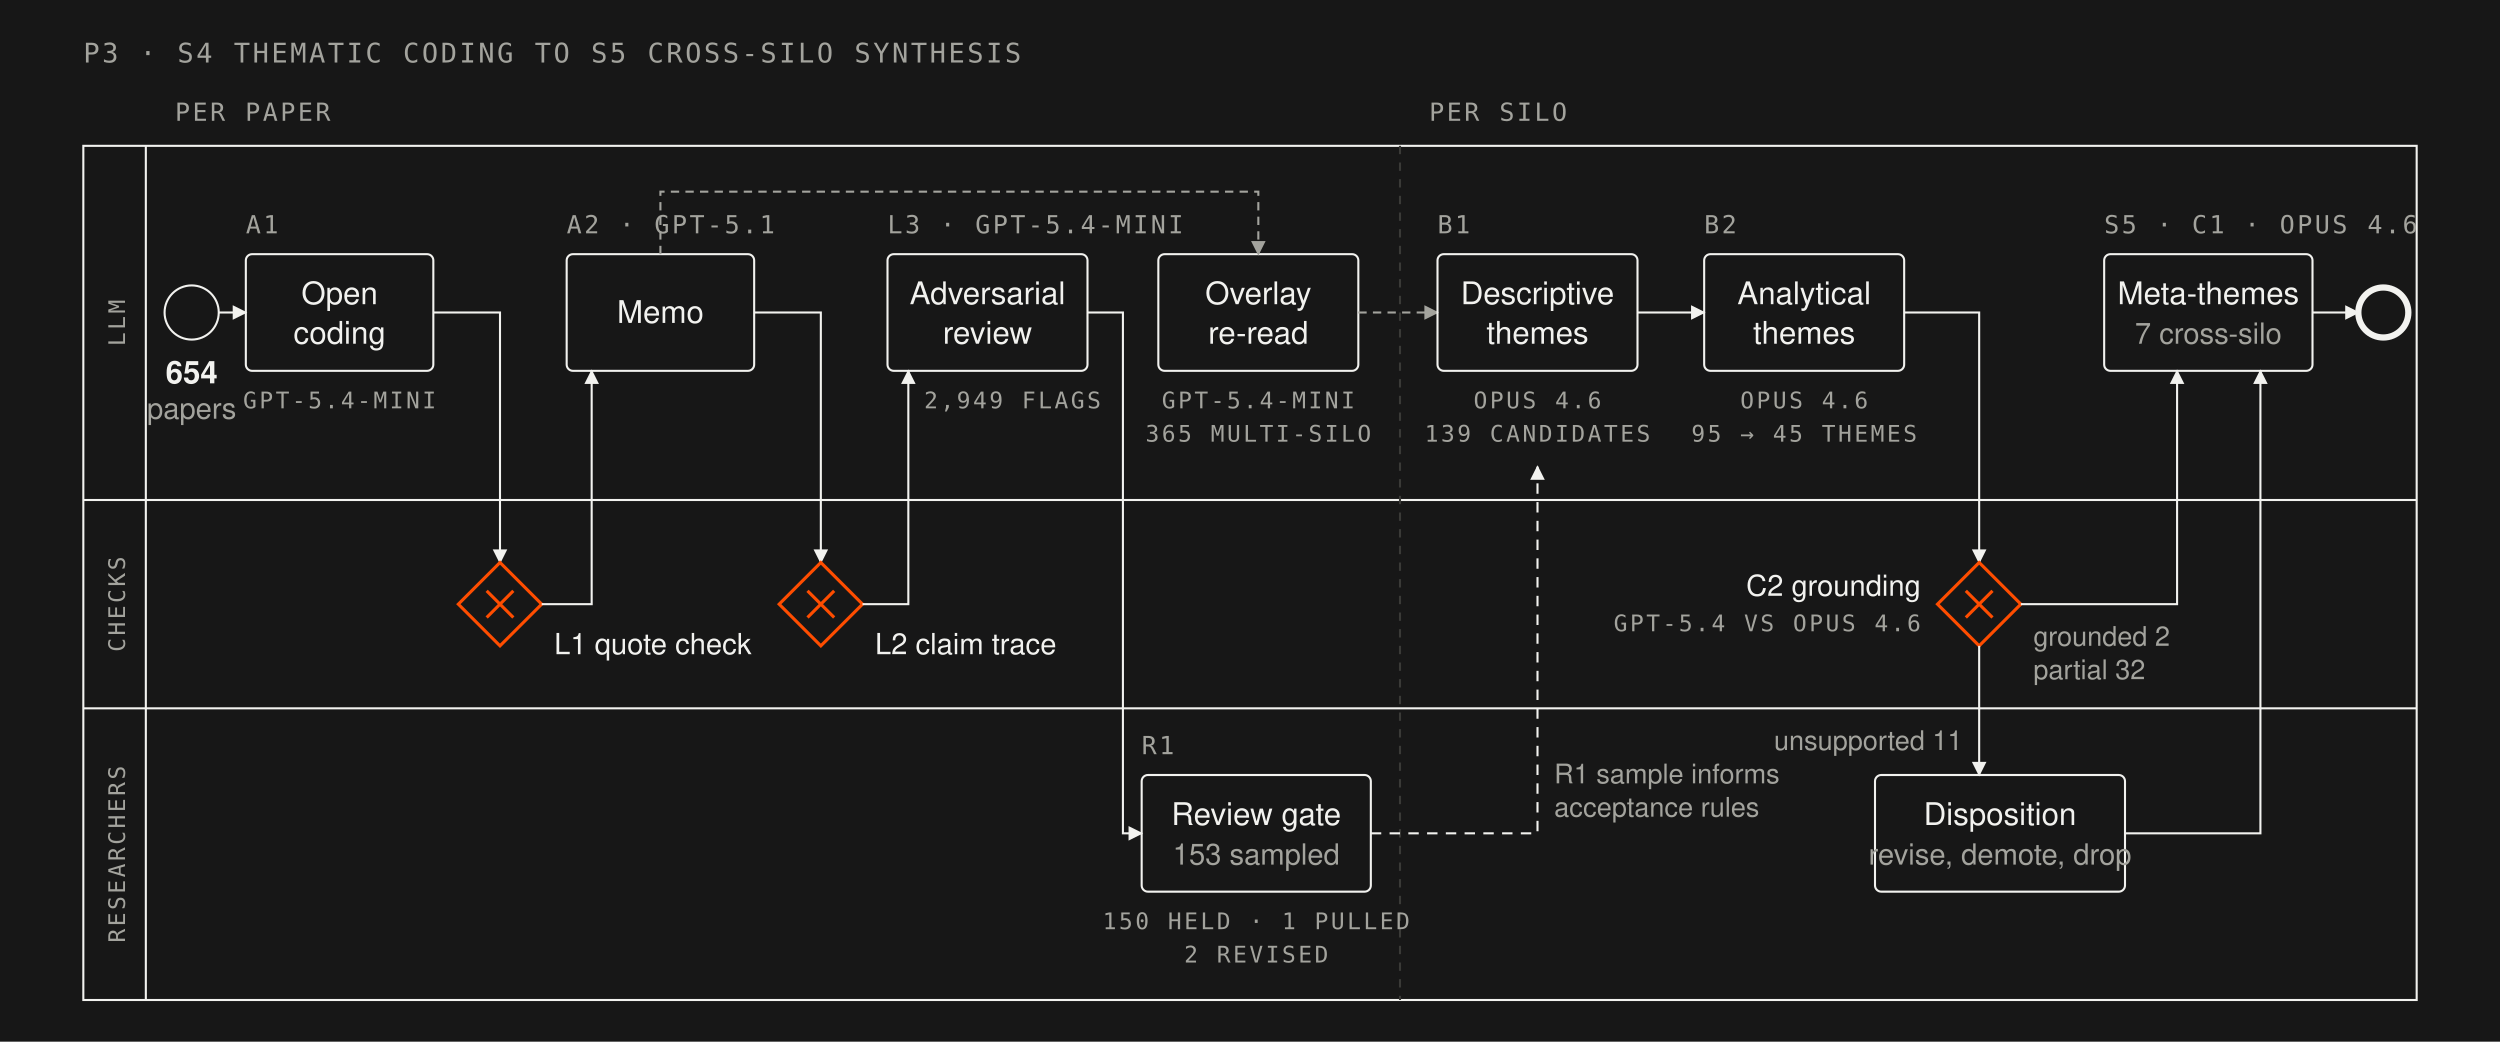
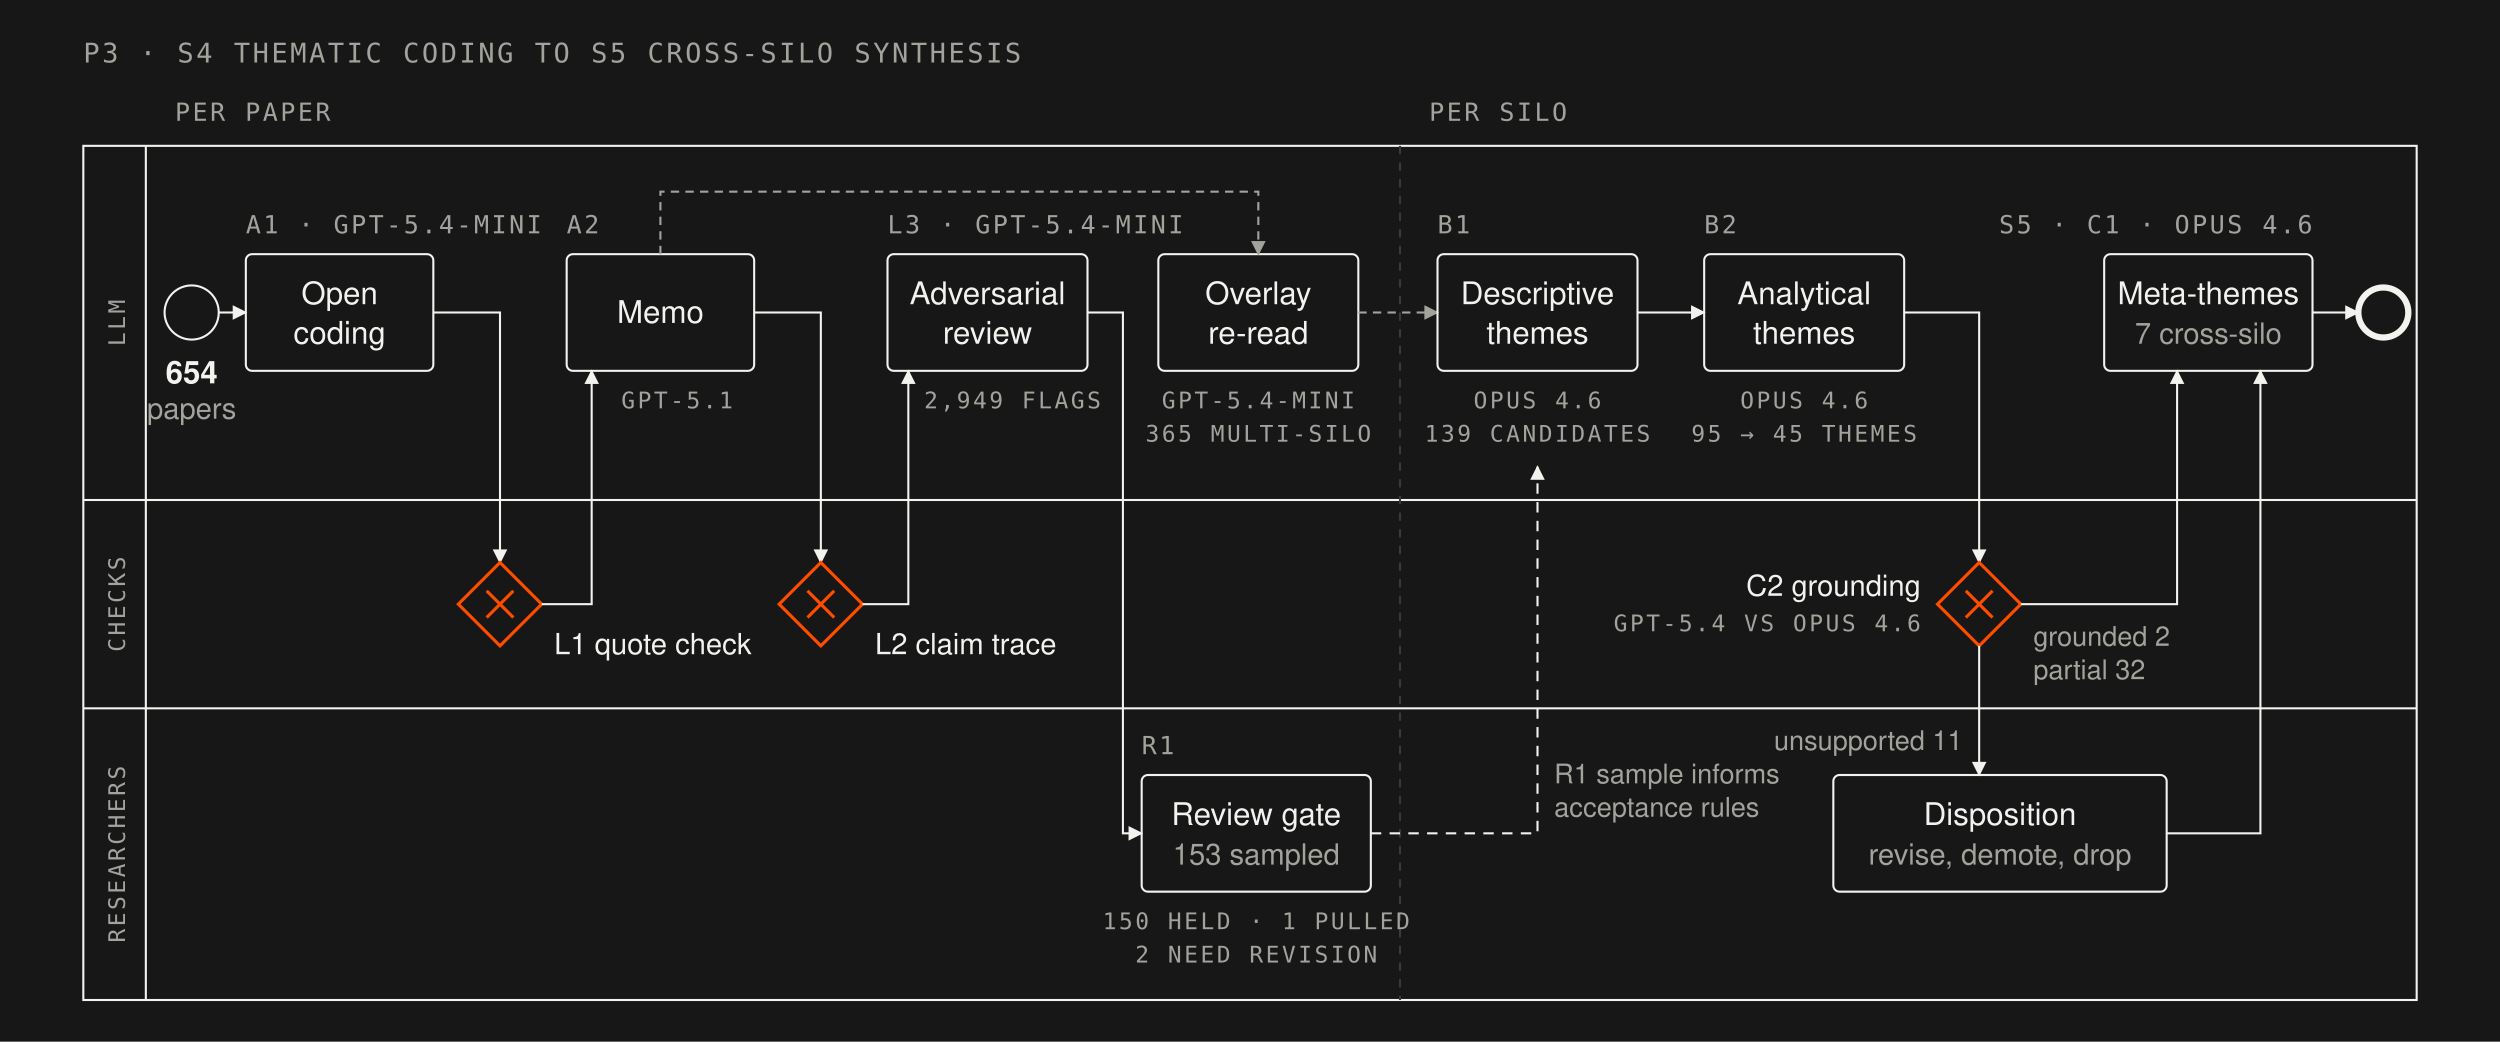
<svg xmlns="http://www.w3.org/2000/svg" version="1.1" viewBox="0 0 1200 500" width="1200" height="500" role="img" aria-label="S4 to S5 thematic chain in BPMN with three lanes: LLM, automatic checks and researchers. Per paper: A1 open coding, L1 quote verification, A2 memo, L2 claim tracing, L3 adversarial review, then the R1 researcher review gate on a stratified sample; an overlay re-reads multi-silo papers. Per silo: B1 descriptive themes, B2 analytical themes, C2 cross-vendor grounding with grounded, partial and unsupported exits, researcher disposition of unsupported themes, and S5 cross-silo meta-themes. The R1 sample informs the acceptance rules for theme construction.">
  <defs>
    <marker id="a" viewBox="0 0 10 10" refX="9" refY="5" markerWidth="7" markerHeight="7" orient="auto">
      <path d="M0,0 L10,5 L0,10 z" fill="#FF4D00" />
    </marker>
    <marker id="g" viewBox="0 0 10 10" refX="9" refY="5" markerWidth="7" markerHeight="7" orient="auto">
      <path d="M0,0 L10,5 L0,10 z" fill="#A3A39D" />
    </marker>
    <marker id="s" viewBox="0 0 10 10" refX="9" refY="5" markerWidth="7" markerHeight="7" orient="auto">
      <path d="M0,0 L10,5 L0,10 z" fill="#F2F2EF" />
    </marker>
  </defs>
  <rect x="0" y="0" width="1200" height="500" fill="#171717" />
  <text x="40" y="30" font-family="&quot;SFMono-Regular&quot;, Consolas, monospace" font-size="13" font-weight="400" fill="#A3A39D" text-anchor="start" letter-spacing="1.2">P3 · S4 THEMATIC CODING TO S5 CROSS-SILO SYNTHESIS</text>
  <rect x="40" y="70" width="1120" height="410" fill="none" stroke="#F2F2EF" stroke-width="1" />
  <line x1="40" y1="240" x2="1160" y2="240" stroke="#F2F2EF" stroke-width="1" />
  <line x1="40" y1="340" x2="1160" y2="340" stroke="#F2F2EF" stroke-width="1" />
  <line x1="70" y1="70" x2="70" y2="480" stroke="#F2F2EF" stroke-width="1" />
  <text x="60" y="155.0" font-family="&quot;SFMono-Regular&quot;, Consolas, monospace" font-size="11" fill="#A3A39D" text-anchor="middle" letter-spacing="1.2" transform="rotate(-90 60 155.0)">LLM</text>
  <text x="60" y="290.0" font-family="&quot;SFMono-Regular&quot;, Consolas, monospace" font-size="11" fill="#A3A39D" text-anchor="middle" letter-spacing="1.2" transform="rotate(-90 60 290.0)">CHECKS</text>
  <text x="60" y="410.0" font-family="&quot;SFMono-Regular&quot;, Consolas, monospace" font-size="11" fill="#A3A39D" text-anchor="middle" letter-spacing="1.2" transform="rotate(-90 60 410.0)">RESEARCHERS</text>
  <polyline points="672,70 672,480" fill="none" stroke="#3A3A37" stroke-width="1" stroke-dasharray="4 4" />
  <text x="84" y="58" font-family="&quot;SFMono-Regular&quot;, Consolas, monospace" font-size="12" font-weight="400" fill="#A3A39D" text-anchor="start" letter-spacing="1.2">PER PAPER</text>
  <text x="686" y="58" font-family="&quot;SFMono-Regular&quot;, Consolas, monospace" font-size="12" font-weight="400" fill="#A3A39D" text-anchor="start" letter-spacing="1.2">PER SILO</text>
  <circle cx="92" cy="150" r="13" fill="none" stroke="#F2F2EF" stroke-width="1" />
  <text x="92" y="184" font-family="&quot;Helvetica Neue&quot;, Helvetica, Arial, sans-serif" font-size="15" font-weight="600" fill="#F2F2EF" text-anchor="middle">654</text>
  <text x="92" y="201" font-family="&quot;Helvetica Neue&quot;, Helvetica, Arial, sans-serif" font-size="14" font-weight="400" fill="#A3A39D" text-anchor="middle">papers</text>
  <polyline points="105,150 118,150" fill="none" stroke="#F2F2EF" stroke-width="1" marker-end="url(#s)" />
  <rect x="118" y="122.0" width="90" height="56" rx="3" ry="3" fill="none" stroke="#F2F2EF" stroke-width="1" />
-   <text x="118" y="112.0" font-family="&quot;SFMono-Regular&quot;, Consolas, monospace" font-size="12" font-weight="400" fill="#A3A39D" text-anchor="start" letter-spacing="1.2">A1</text>
+   <text x="118" y="112.0" font-family="&quot;SFMono-Regular&quot;, Consolas, monospace" font-size="12" font-weight="400" fill="#A3A39D" text-anchor="start" letter-spacing="1.2">A1 · GPT-5.4-MINI</text>
  <text x="163.0" y="146" font-family="&quot;Helvetica Neue&quot;, Helvetica, Arial, sans-serif" font-size="15" font-weight="500" fill="#F2F2EF" text-anchor="middle">Open</text>
  <text x="163.0" y="165" font-family="&quot;Helvetica Neue&quot;, Helvetica, Arial, sans-serif" font-size="15" font-weight="500" fill="#F2F2EF" text-anchor="middle">coding</text>
-   <text x="163.0" y="196.0" font-family="&quot;SFMono-Regular&quot;, Consolas, monospace" font-size="11" font-weight="400" fill="#A3A39D" text-anchor="middle" letter-spacing="1.2">GPT-5.4-MINI</text>
  <polyline points="208,150 240,150 240,270" fill="none" stroke="#F2F2EF" stroke-width="1" marker-end="url(#s)" />
  <polygon points="240,270 260,290 240,310 220,290" fill="#171717" stroke="#FF4D00" stroke-width="1.5" />
  <path d="M233.6,283.6 L246.4,296.4 M246.4,283.6 L233.6,296.4" stroke="#FF4D00" stroke-width="1.5" />
  <text x="266" y="314" font-family="&quot;Helvetica Neue&quot;, Helvetica, Arial, sans-serif" font-size="14" font-weight="500" fill="#F2F2EF" text-anchor="start">L1 quote check</text>
  <rect x="272" y="122.0" width="90" height="56" rx="3" ry="3" fill="none" stroke="#F2F2EF" stroke-width="1" />
-   <text x="272" y="112.0" font-family="&quot;SFMono-Regular&quot;, Consolas, monospace" font-size="12" font-weight="400" fill="#A3A39D" text-anchor="start" letter-spacing="1.2">A2 · GPT-5.1</text>
+   <text x="272" y="112.0" font-family="&quot;SFMono-Regular&quot;, Consolas, monospace" font-size="12" font-weight="400" fill="#A3A39D" text-anchor="start" letter-spacing="1.2">A2</text>
  <text x="317.0" y="155" font-family="&quot;Helvetica Neue&quot;, Helvetica, Arial, sans-serif" font-size="15" font-weight="500" fill="#F2F2EF" text-anchor="middle">Memo</text>
+   <text x="325" y="196.0" font-family="&quot;SFMono-Regular&quot;, Consolas, monospace" font-size="11" font-weight="400" fill="#A3A39D" text-anchor="middle" letter-spacing="1.2">GPT-5.1</text>
  <polyline points="260,290 284,290 284,178.0" fill="none" stroke="#F2F2EF" stroke-width="1" marker-end="url(#s)" />
  <polyline points="362,150 394,150 394,270" fill="none" stroke="#F2F2EF" stroke-width="1" marker-end="url(#s)" />
  <polygon points="394,270 414,290 394,310 374,290" fill="#171717" stroke="#FF4D00" stroke-width="1.5" />
  <path d="M387.6,283.6 L400.4,296.4 M400.4,283.6 L387.6,296.4" stroke="#FF4D00" stroke-width="1.5" />
  <text x="420" y="314" font-family="&quot;Helvetica Neue&quot;, Helvetica, Arial, sans-serif" font-size="14" font-weight="500" fill="#F2F2EF" text-anchor="start">L2 claim trace</text>
  <rect x="426" y="122.0" width="96" height="56" rx="3" ry="3" fill="none" stroke="#F2F2EF" stroke-width="1" />
  <text x="426" y="112.0" font-family="&quot;SFMono-Regular&quot;, Consolas, monospace" font-size="12" font-weight="400" fill="#A3A39D" text-anchor="start" letter-spacing="1.2">L3 · GPT-5.4-MINI</text>
  <text x="474.0" y="146" font-family="&quot;Helvetica Neue&quot;, Helvetica, Arial, sans-serif" font-size="15" font-weight="500" fill="#F2F2EF" text-anchor="middle">Adversarial</text>
  <text x="474.0" y="165" font-family="&quot;Helvetica Neue&quot;, Helvetica, Arial, sans-serif" font-size="15" font-weight="500" fill="#F2F2EF" text-anchor="middle">review</text>
  <text x="486" y="196.0" font-family="&quot;SFMono-Regular&quot;, Consolas, monospace" font-size="11" font-weight="400" fill="#A3A39D" text-anchor="middle" letter-spacing="1.2">2,949 FLAGS</text>
  <polyline points="414,290 436,290 436,178.0" fill="none" stroke="#F2F2EF" stroke-width="1" marker-end="url(#s)" />
  <rect x="556" y="122.0" width="96" height="56" rx="3" ry="3" fill="none" stroke="#F2F2EF" stroke-width="1" />
  <text x="604.0" y="146" font-family="&quot;Helvetica Neue&quot;, Helvetica, Arial, sans-serif" font-size="15" font-weight="500" fill="#F2F2EF" text-anchor="middle">Overlay</text>
  <text x="604.0" y="165" font-family="&quot;Helvetica Neue&quot;, Helvetica, Arial, sans-serif" font-size="15" font-weight="500" fill="#F2F2EF" text-anchor="middle">re-read</text>
  <text x="604.0" y="196.0" font-family="&quot;SFMono-Regular&quot;, Consolas, monospace" font-size="11" font-weight="400" fill="#A3A39D" text-anchor="middle" letter-spacing="1.2">GPT-5.4-MINI</text>
  <text x="604.0" y="212.0" font-family="&quot;SFMono-Regular&quot;, Consolas, monospace" font-size="11" font-weight="400" fill="#A3A39D" text-anchor="middle" letter-spacing="1.2">365 MULTI-SILO</text>
  <polyline points="317,122.0 317,92 604,92 604,122.0" fill="none" stroke="#A3A39D" stroke-width="1" marker-end="url(#g)" stroke-dasharray="4 3" />
  <polyline points="522,150 539,150 539,400 548,400" fill="none" stroke="#F2F2EF" stroke-width="1" marker-end="url(#s)" />
  <rect x="548" y="372.0" width="110" height="56" rx="3" ry="3" fill="none" stroke="#F2F2EF" stroke-width="1" />
  <text x="548" y="362.0" font-family="&quot;SFMono-Regular&quot;, Consolas, monospace" font-size="12" font-weight="400" fill="#A3A39D" text-anchor="start" letter-spacing="1.2">R1</text>
  <text x="603.0" y="396" font-family="&quot;Helvetica Neue&quot;, Helvetica, Arial, sans-serif" font-size="15" font-weight="500" fill="#F2F2EF" text-anchor="middle">Review gate</text>
  <text x="603.0" y="415" font-family="&quot;Helvetica Neue&quot;, Helvetica, Arial, sans-serif" font-size="14" font-weight="400" fill="#A3A39D" text-anchor="middle">153 sampled</text>
  <text x="603.0" y="446.0" font-family="&quot;SFMono-Regular&quot;, Consolas, monospace" font-size="11" font-weight="400" fill="#A3A39D" text-anchor="middle" letter-spacing="1.2">150 HELD · 1 PULLED</text>
-   <text x="603.0" y="462.0" font-family="&quot;SFMono-Regular&quot;, Consolas, monospace" font-size="11" font-weight="400" fill="#A3A39D" text-anchor="middle" letter-spacing="1.2">2 REVISED</text>
+   <text x="603.0" y="462.0" font-family="&quot;SFMono-Regular&quot;, Consolas, monospace" font-size="11" font-weight="400" fill="#A3A39D" text-anchor="middle" letter-spacing="1.2">2 NEED REVISION</text>
  <polyline points="652,150 690,150" fill="none" stroke="#A3A39D" stroke-width="1" marker-end="url(#g)" stroke-dasharray="4 3" />
  <polyline points="658,400 738.0,400 738.0,224.0" fill="none" stroke="#F2F2EF" stroke-width="1" marker-end="url(#s)" stroke-dasharray="5 4" />
  <text x="746.0" y="376" font-family="&quot;Helvetica Neue&quot;, Helvetica, Arial, sans-serif" font-size="13" font-weight="400" fill="#A3A39D" text-anchor="start">R1 sample informs</text>
  <text x="746.0" y="392" font-family="&quot;Helvetica Neue&quot;, Helvetica, Arial, sans-serif" font-size="13" font-weight="400" fill="#A3A39D" text-anchor="start">acceptance rules</text>
  <rect x="690" y="122.0" width="96" height="56" rx="3" ry="3" fill="none" stroke="#F2F2EF" stroke-width="1" />
  <text x="690" y="112.0" font-family="&quot;SFMono-Regular&quot;, Consolas, monospace" font-size="12" font-weight="400" fill="#A3A39D" text-anchor="start" letter-spacing="1.2">B1</text>
  <text x="738.0" y="146" font-family="&quot;Helvetica Neue&quot;, Helvetica, Arial, sans-serif" font-size="15" font-weight="500" fill="#F2F2EF" text-anchor="middle">Descriptive</text>
  <text x="738.0" y="165" font-family="&quot;Helvetica Neue&quot;, Helvetica, Arial, sans-serif" font-size="15" font-weight="500" fill="#F2F2EF" text-anchor="middle">themes</text>
  <text x="738.0" y="196.0" font-family="&quot;SFMono-Regular&quot;, Consolas, monospace" font-size="11" font-weight="400" fill="#A3A39D" text-anchor="middle" letter-spacing="1.2">OPUS 4.6</text>
  <text x="738.0" y="212.0" font-family="&quot;SFMono-Regular&quot;, Consolas, monospace" font-size="11" font-weight="400" fill="#A3A39D" text-anchor="middle" letter-spacing="1.2">139 CANDIDATES</text>
  <polyline points="786,150 818,150" fill="none" stroke="#F2F2EF" stroke-width="1" marker-end="url(#s)" />
  <rect x="818" y="122.0" width="96" height="56" rx="3" ry="3" fill="none" stroke="#F2F2EF" stroke-width="1" />
  <text x="818" y="112.0" font-family="&quot;SFMono-Regular&quot;, Consolas, monospace" font-size="12" font-weight="400" fill="#A3A39D" text-anchor="start" letter-spacing="1.2">B2</text>
  <text x="866.0" y="146" font-family="&quot;Helvetica Neue&quot;, Helvetica, Arial, sans-serif" font-size="15" font-weight="500" fill="#F2F2EF" text-anchor="middle">Analytical</text>
  <text x="866.0" y="165" font-family="&quot;Helvetica Neue&quot;, Helvetica, Arial, sans-serif" font-size="15" font-weight="500" fill="#F2F2EF" text-anchor="middle">themes</text>
  <text x="866.0" y="196.0" font-family="&quot;SFMono-Regular&quot;, Consolas, monospace" font-size="11" font-weight="400" fill="#A3A39D" text-anchor="middle" letter-spacing="1.2">OPUS 4.6</text>
  <text x="866.0" y="212.0" font-family="&quot;SFMono-Regular&quot;, Consolas, monospace" font-size="11" font-weight="400" fill="#A3A39D" text-anchor="middle" letter-spacing="1.2">95 → 45 THEMES</text>
  <polyline points="914,150 950,150 950,270" fill="none" stroke="#F2F2EF" stroke-width="1" marker-end="url(#s)" />
  <polygon points="950,270 970,290 950,310 930,290" fill="#171717" stroke="#FF4D00" stroke-width="1.5" />
  <path d="M943.6,283.6 L956.4,296.4 M956.4,283.6 L943.6,296.4" stroke="#FF4D00" stroke-width="1.5" />
  <text x="922" y="286" font-family="&quot;Helvetica Neue&quot;, Helvetica, Arial, sans-serif" font-size="14" font-weight="500" fill="#F2F2EF" text-anchor="end">C2 grounding</text>
  <text x="922" y="303" font-family="&quot;SFMono-Regular&quot;, Consolas, monospace" font-size="11" font-weight="400" fill="#A3A39D" text-anchor="end" letter-spacing="1.2">GPT-5.4 VS OPUS 4.6</text>
  <polyline points="970,290 1045,290 1045,178.0" fill="none" stroke="#F2F2EF" stroke-width="1" marker-end="url(#s)" />
  <text x="976" y="310" font-family="&quot;Helvetica Neue&quot;, Helvetica, Arial, sans-serif" font-size="13" font-weight="400" fill="#A3A39D" text-anchor="start">grounded 2</text>
  <text x="976" y="326" font-family="&quot;Helvetica Neue&quot;, Helvetica, Arial, sans-serif" font-size="13" font-weight="400" fill="#A3A39D" text-anchor="start">partial 32</text>
  <polyline points="950,310 950,372.0" fill="none" stroke="#F2F2EF" stroke-width="1" marker-end="url(#s)" />
  <text x="942" y="360.0" font-family="&quot;Helvetica Neue&quot;, Helvetica, Arial, sans-serif" font-size="13" font-weight="400" fill="#A3A39D" text-anchor="end">unsupported 11</text>
-   <rect x="900" y="372.0" width="120" height="56" rx="3" ry="3" fill="none" stroke="#F2F2EF" stroke-width="1" />
+   <rect x="880" y="372.0" width="160" height="56" rx="3" ry="3" fill="none" stroke="#F2F2EF" stroke-width="1" />
  <text x="960.0" y="396" font-family="&quot;Helvetica Neue&quot;, Helvetica, Arial, sans-serif" font-size="15" font-weight="500" fill="#F2F2EF" text-anchor="middle">Disposition</text>
  <text x="960.0" y="415" font-family="&quot;Helvetica Neue&quot;, Helvetica, Arial, sans-serif" font-size="14" font-weight="400" fill="#A3A39D" text-anchor="middle">revise, demote, drop</text>
-   <polyline points="1020,400 1085,400 1085,178.0" fill="none" stroke="#F2F2EF" stroke-width="1" marker-end="url(#s)" />
+   <polyline points="1040,400 1085,400 1085,178.0" fill="none" stroke="#F2F2EF" stroke-width="1" marker-end="url(#s)" />
  <rect x="1010" y="122.0" width="100" height="56" rx="3" ry="3" fill="none" stroke="#F2F2EF" stroke-width="1" />
-   <text x="1010" y="112.0" font-family="&quot;SFMono-Regular&quot;, Consolas, monospace" font-size="12" font-weight="400" fill="#A3A39D" text-anchor="start" letter-spacing="1.2">S5 · C1 · OPUS 4.6</text>
  <text x="1060.0" y="146" font-family="&quot;Helvetica Neue&quot;, Helvetica, Arial, sans-serif" font-size="15" font-weight="500" fill="#F2F2EF" text-anchor="middle">Meta-themes</text>
  <text x="1060.0" y="165" font-family="&quot;Helvetica Neue&quot;, Helvetica, Arial, sans-serif" font-size="14" font-weight="400" fill="#A3A39D" text-anchor="middle">7 cross-silo</text>
+   <text x="1110" y="112.0" font-family="&quot;SFMono-Regular&quot;, Consolas, monospace" font-size="12" font-weight="400" fill="#A3A39D" text-anchor="end" letter-spacing="1.2">S5 · C1 · OPUS 4.6</text>
  <polyline points="1110,150 1132,150" fill="none" stroke="#F2F2EF" stroke-width="1" marker-end="url(#s)" />
  <circle cx="1144" cy="150" r="12" fill="none" stroke="#F2F2EF" stroke-width="3" />
</svg>
